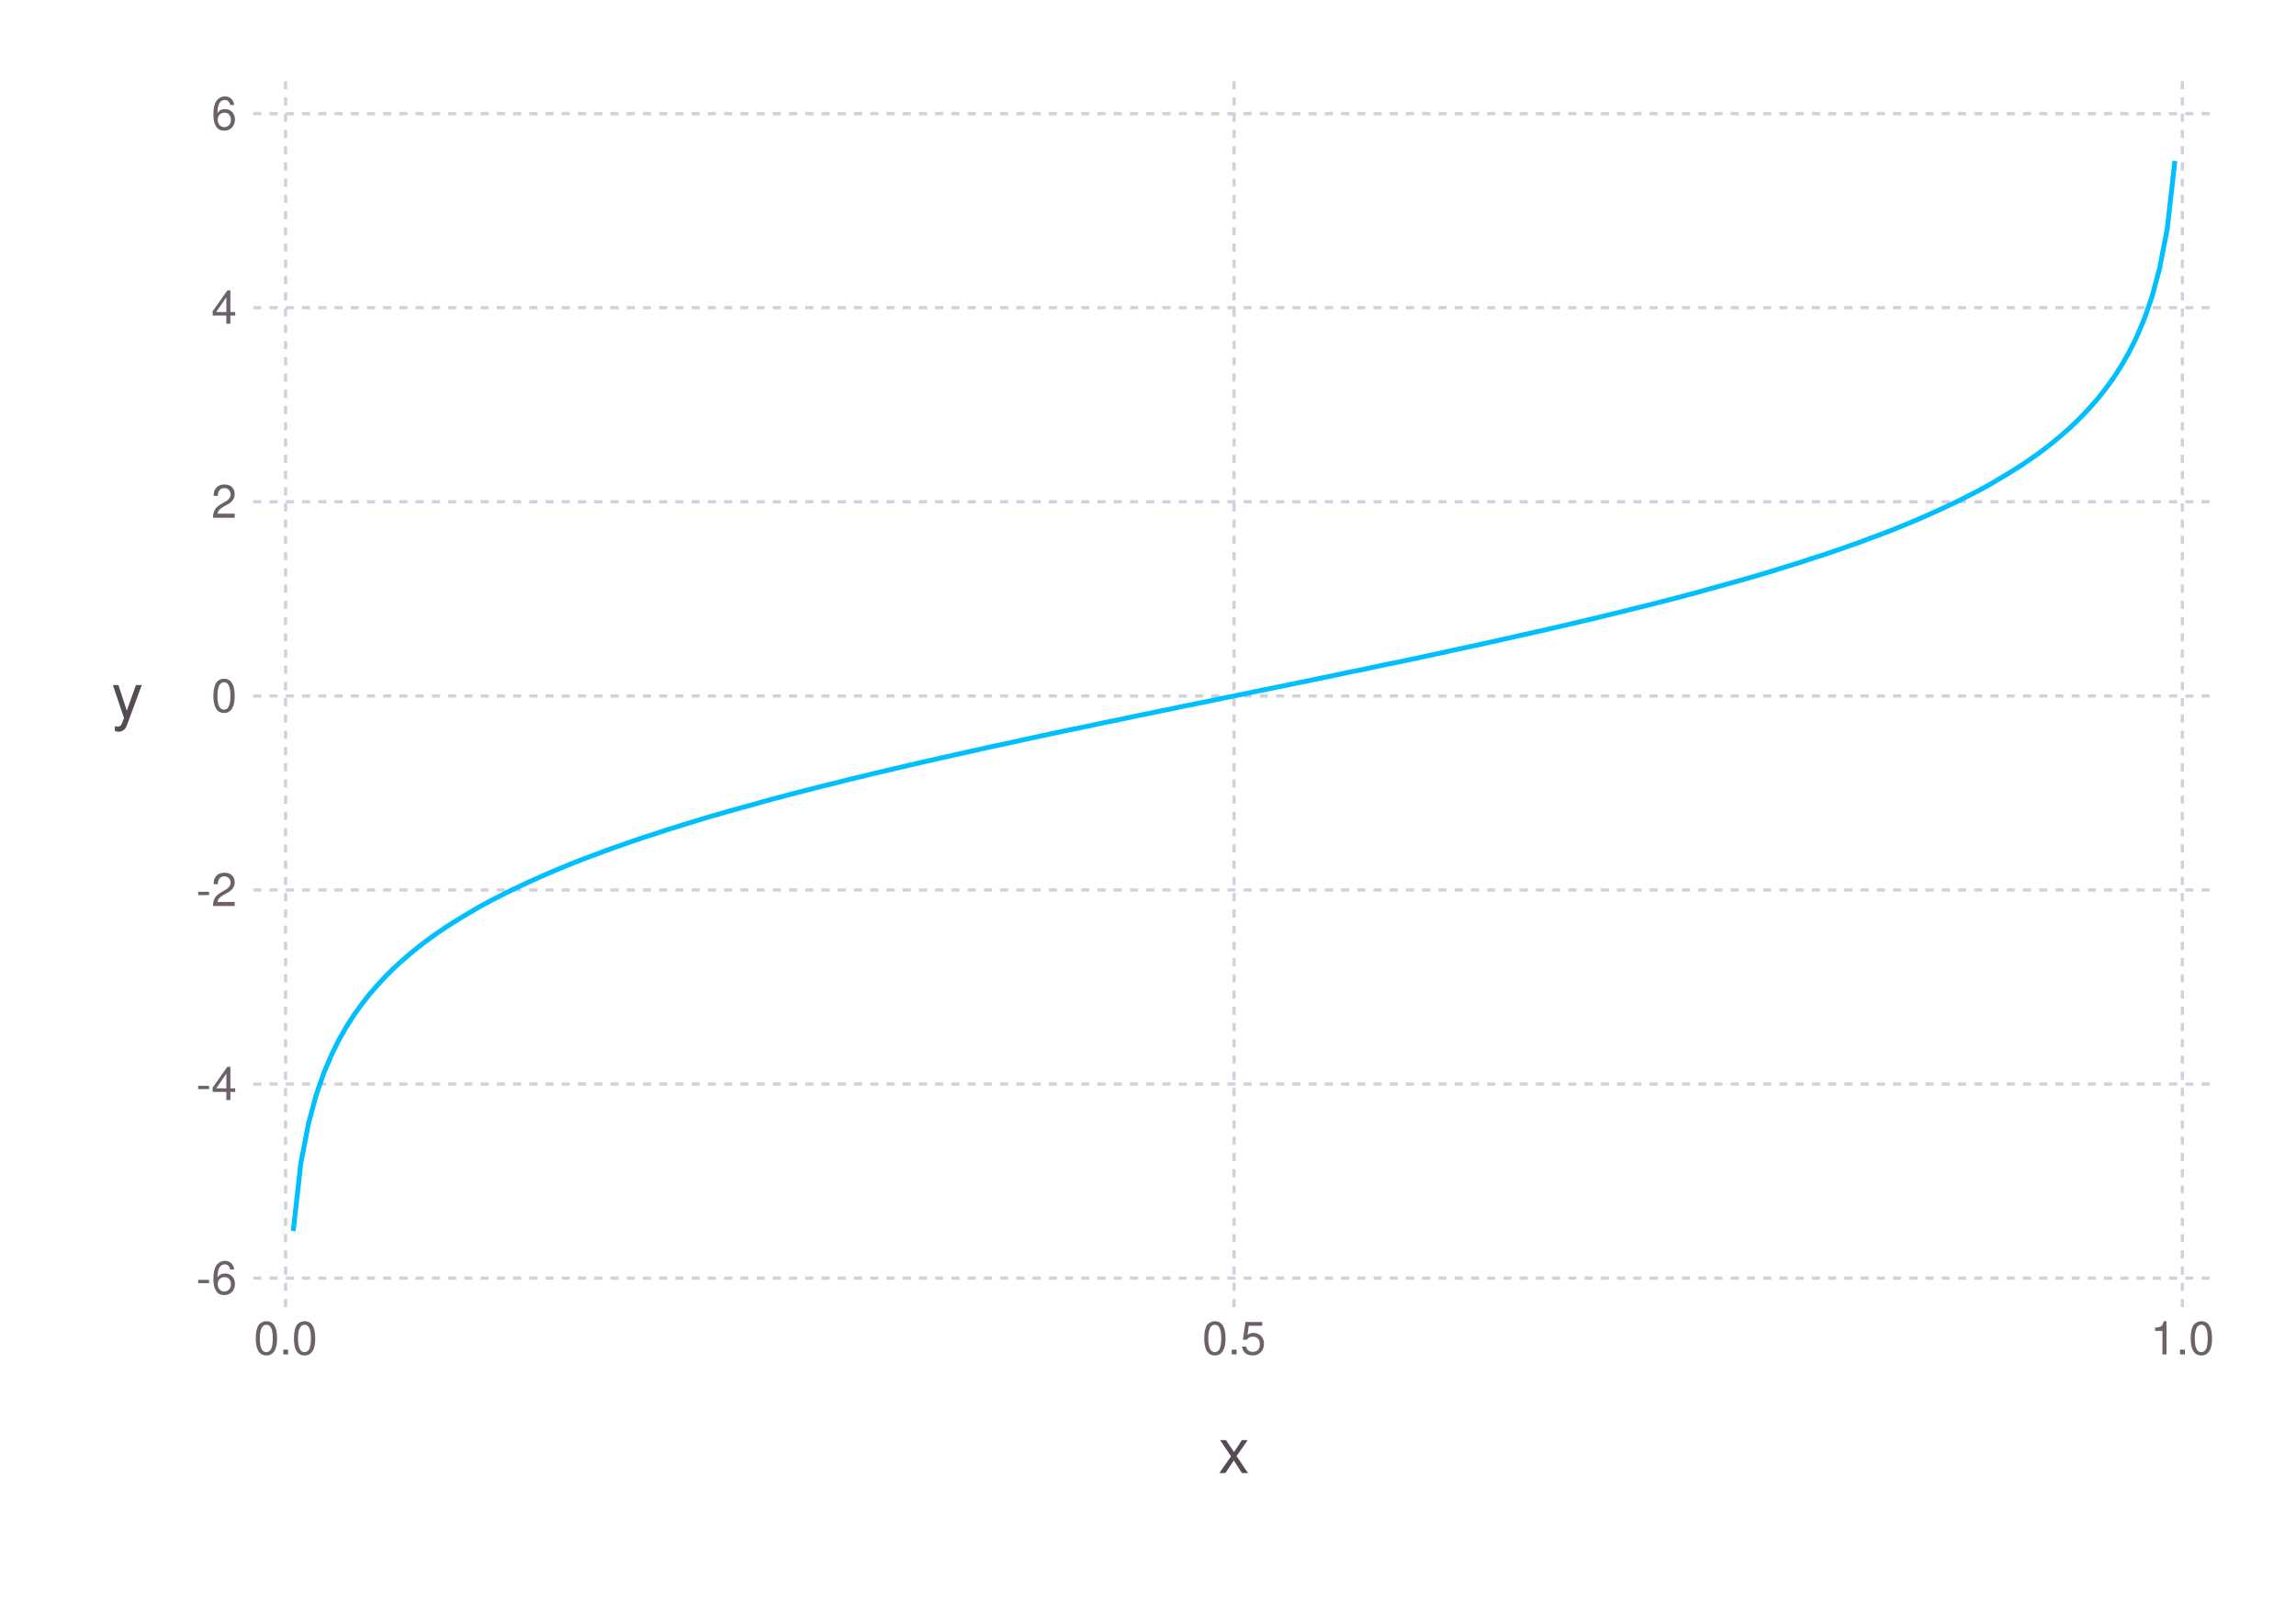
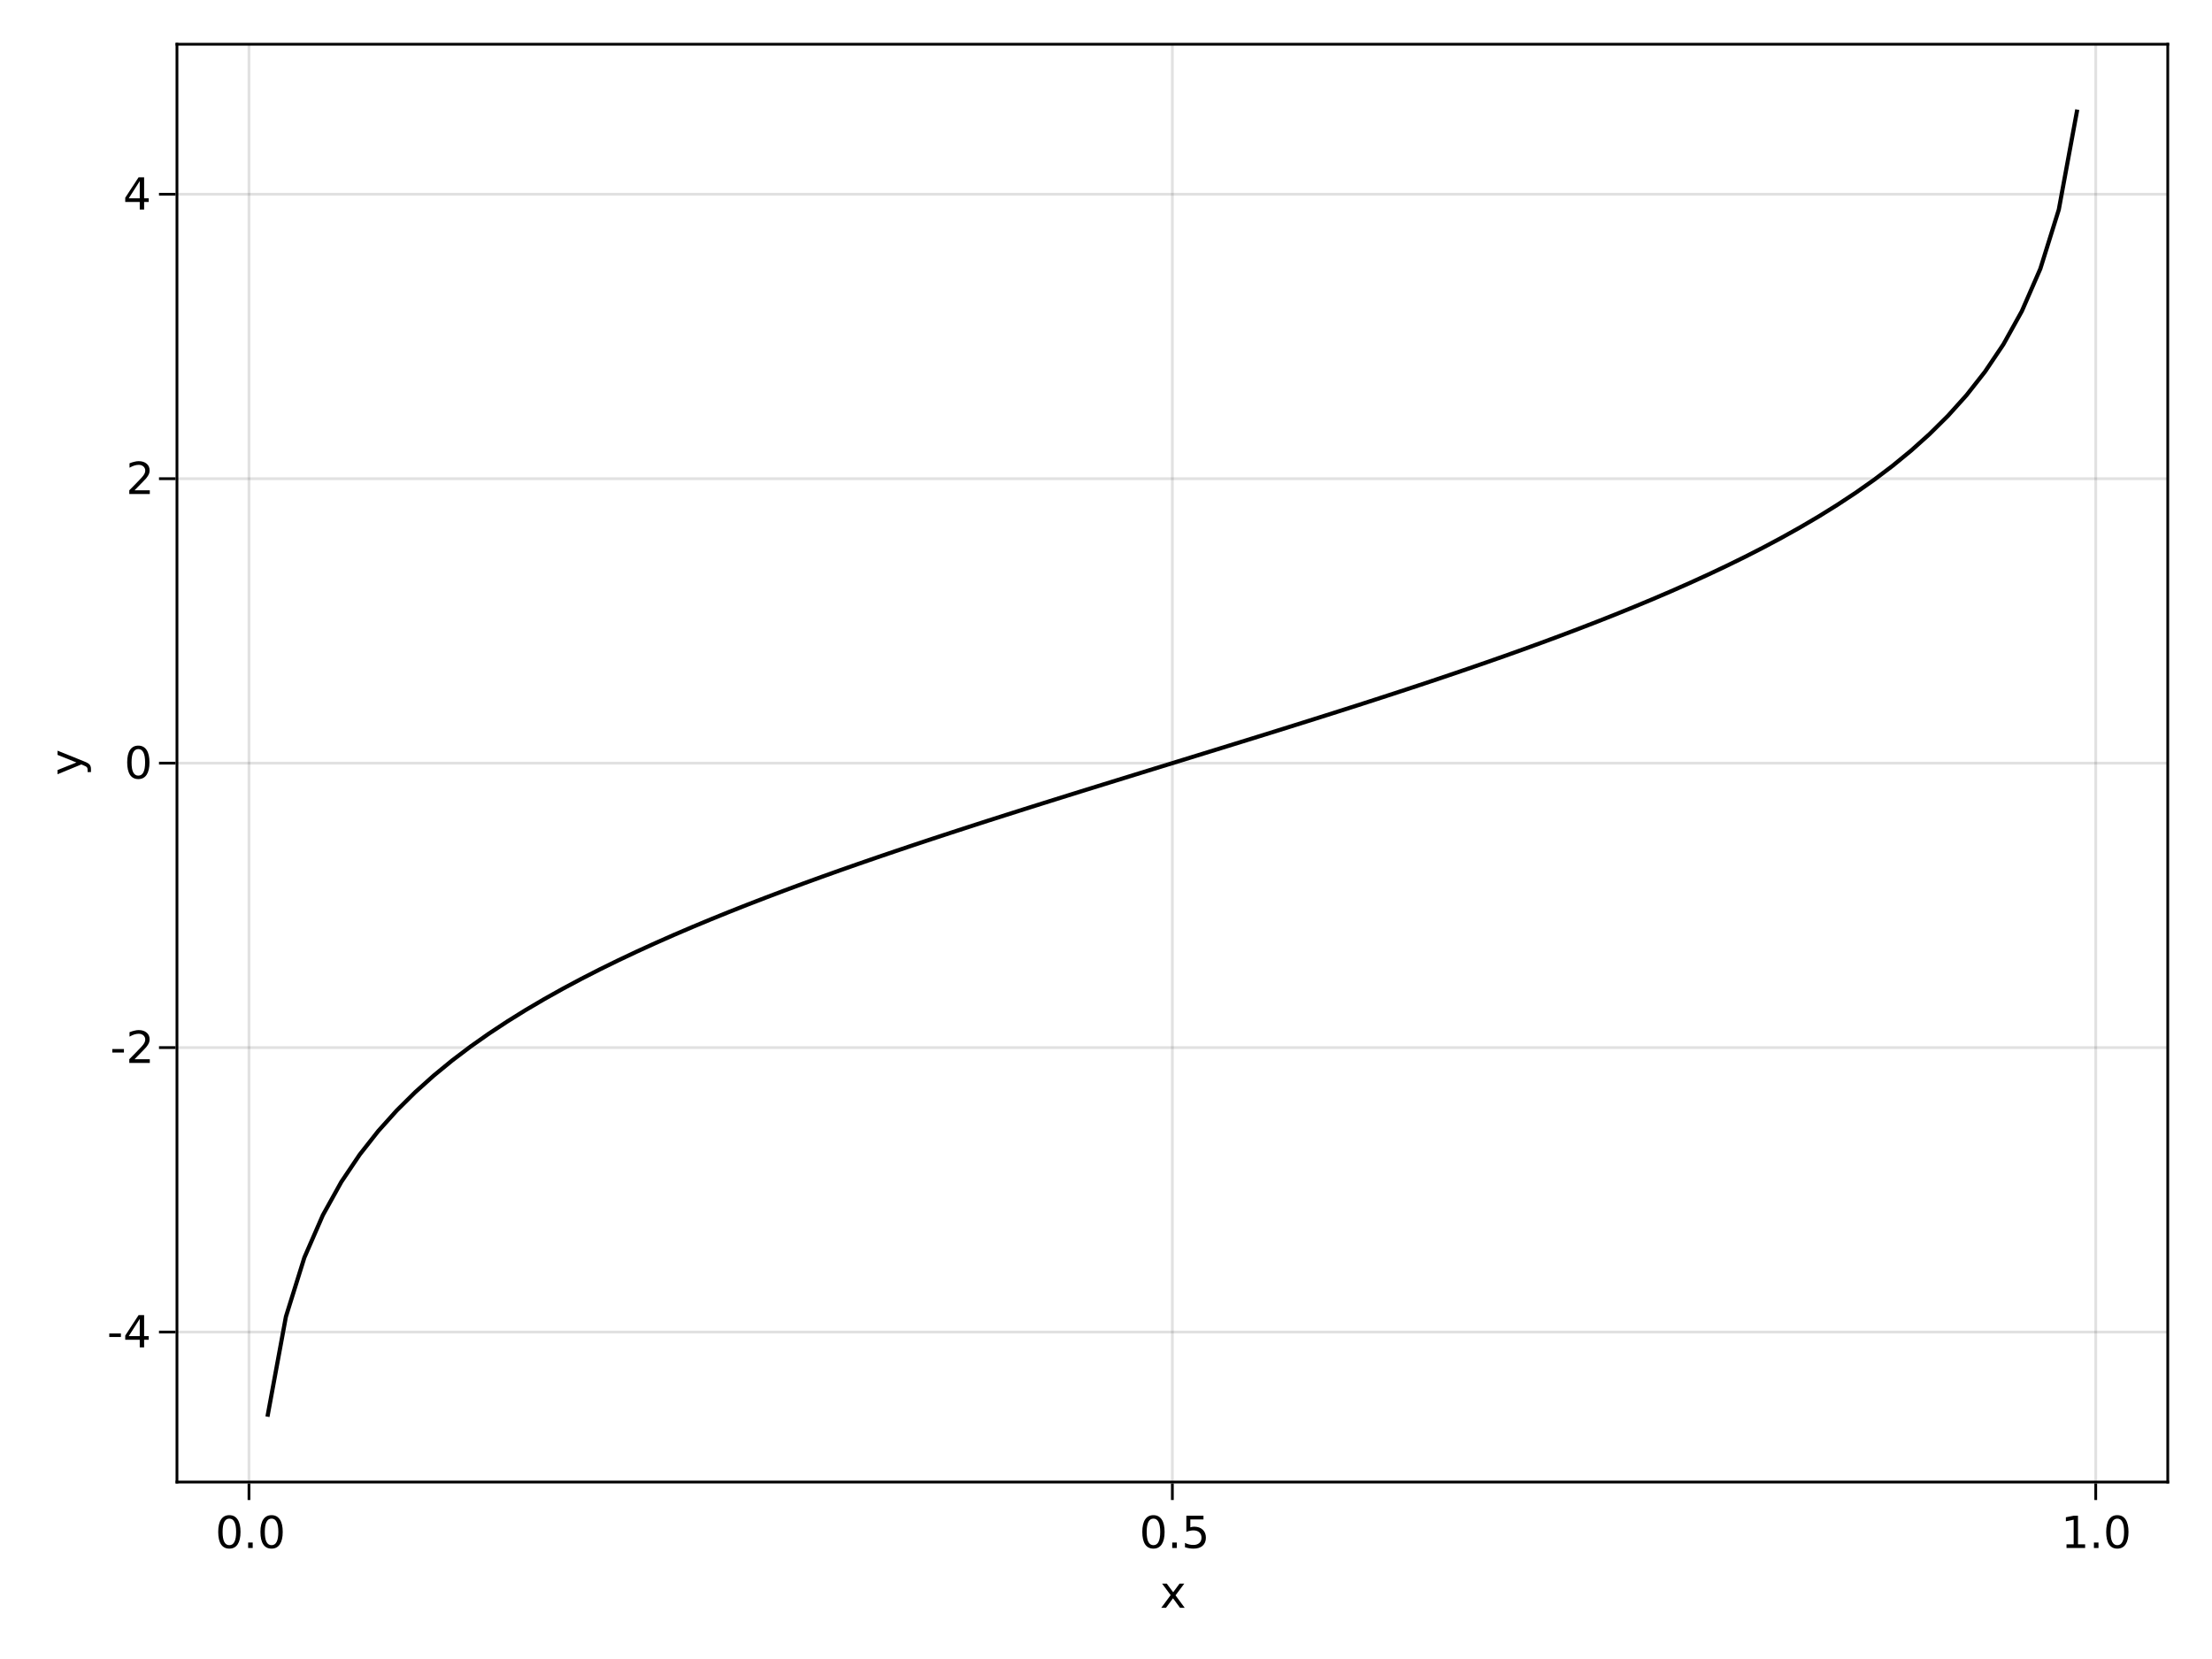
- <svg xmlns="http://www.w3.org/2000/svg" version="1.2" width="141.42mm" height="100mm" viewBox="0 0 141.42 100" stroke="none" fill="#000000" stroke-width="0.3" font-size="3.88">
+ <svg xmlns="http://www.w3.org/2000/svg" xmlns:xlink="http://www.w3.org/1999/xlink" width="600pt" height="450pt" viewBox="0 0 600 450" version="1.1">
  <defs>
-     <marker id="arrow" markerWidth="15" markerHeight="7" refX="5" refY="3.5" orient="auto" markerUnits="strokeWidth">
-       <path d="M0,0 L15,3.5 L0,7 z" stroke="context-stroke" fill="context-stroke" />
-     </marker>
+     <g>
+       <symbol overflow="visible" id="QOTz/NpH0-0">
+         <path style="stroke:none;" d="M 0.594 2.125 L 0.594 -8.469 L 6.594 -8.469 L 6.594 2.125 Z M 1.266 1.453 L 5.938 1.453 L 5.938 -7.781 L 1.266 -7.781 Z M 1.266 1.453 " />
+       </symbol>
+       <symbol overflow="visible" id="QOTz/NpH0-1">
+         <path style="stroke:none;" d="M 3.812 -7.969 C 3.207 -7.969 2.75 -7.664 2.438 -7.062 C 2.133 -6.469 1.984 -5.566 1.984 -4.359 C 1.984 -3.16 2.133 -2.258 2.438 -1.656 C 2.75 -1.062 3.207 -0.766 3.812 -0.766 C 4.426 -0.766 4.883 -1.062 5.188 -1.656 C 5.5 -2.258 5.656 -3.16 5.656 -4.359 C 5.656 -5.566 5.5 -6.469 5.188 -7.062 C 4.883 -7.664 4.426 -7.969 3.812 -7.969 Z M 3.812 -8.906 C 4.789 -8.906 5.539 -8.516 6.062 -7.734 C 6.582 -6.961 6.844 -5.836 6.844 -4.359 C 6.844 -2.891 6.582 -1.766 6.062 -0.984 C 5.539 -0.211 4.789 0.172 3.812 0.172 C 2.832 0.172 2.082 -0.211 1.562 -0.984 C 1.051 -1.766 0.797 -2.891 0.797 -4.359 C 0.797 -5.836 1.051 -6.961 1.562 -7.734 C 2.082 -8.516 2.832 -8.906 3.812 -8.906 Z M 3.812 -8.906 " />
+       </symbol>
+       <symbol overflow="visible" id="QOTz/NpH0-2">
+         <path style="stroke:none;" d="M 1.281 -1.484 L 2.516 -1.484 L 2.516 0 L 1.281 0 Z M 1.281 -1.484 " />
+       </symbol>
+       <symbol overflow="visible" id="QOTz/NpH0-3">
+         <path style="stroke:none;" d="M 4.531 -7.719 L 1.547 -3.047 L 4.531 -3.047 Z M 4.219 -8.75 L 5.719 -8.75 L 5.719 -3.047 L 6.969 -3.047 L 6.969 -2.062 L 5.719 -2.062 L 5.719 0 L 4.531 0 L 4.531 -2.062 L 0.594 -2.062 L 0.594 -3.203 Z M 4.219 -8.75 " />
+       </symbol>
+       <symbol overflow="visible" id="QOTz/NpH0-4">
+         <path style="stroke:none;" d="M 0.594 -3.766 L 3.75 -3.766 L 3.75 -2.812 L 0.594 -2.812 Z M 0.594 -3.766 " />
+       </symbol>
+       <symbol overflow="visible" id="QOTz/NpH0-5">
+         <path style="stroke:none;" d="M 2.297 -1 L 6.438 -1 L 6.438 0 L 0.875 0 L 0.875 -1 C 1.32 -1.457 1.93 -2.078 2.703 -2.859 C 3.484 -3.648 3.973 -4.16 4.172 -4.391 C 4.555 -4.805 4.82 -5.16 4.969 -5.453 C 5.125 -5.754 5.203 -6.047 5.203 -6.328 C 5.203 -6.797 5.035 -7.176 4.703 -7.469 C 4.379 -7.758 3.957 -7.906 3.438 -7.906 C 3.062 -7.906 2.664 -7.844 2.25 -7.719 C 1.844 -7.594 1.406 -7.395 0.938 -7.125 L 0.938 -8.328 C 1.414 -8.516 1.859 -8.656 2.266 -8.75 C 2.68 -8.852 3.062 -8.906 3.406 -8.906 C 4.312 -8.906 5.035 -8.676 5.578 -8.219 C 6.117 -7.77 6.391 -7.164 6.391 -6.406 C 6.391 -6.051 6.32 -5.711 6.188 -5.391 C 6.051 -5.066 5.805 -4.688 5.453 -4.25 C 5.348 -4.133 5.035 -3.805 4.516 -3.266 C 3.992 -2.723 3.254 -1.969 2.297 -1 Z M 2.297 -1 " />
+       </symbol>
+       <symbol overflow="visible" id="QOTz/NpH1-0">
+         <path style="stroke:none;" d="M 0.594 2.125 L 0.594 -8.469 L 6.594 -8.469 L 6.594 2.125 Z M 1.266 1.453 L 5.938 1.453 L 5.938 -7.781 L 1.266 -7.781 Z M 1.266 1.453 " />
+       </symbol>
+       <symbol overflow="visible" id="QOTz/NpH1-1">
+         <path style="stroke:none;" d="M 3.812 -7.969 C 3.207 -7.969 2.75 -7.664 2.438 -7.062 C 2.133 -6.469 1.984 -5.566 1.984 -4.359 C 1.984 -3.16 2.133 -2.258 2.438 -1.656 C 2.75 -1.062 3.207 -0.766 3.812 -0.766 C 4.426 -0.766 4.883 -1.062 5.188 -1.656 C 5.5 -2.258 5.656 -3.16 5.656 -4.359 C 5.656 -5.566 5.5 -6.469 5.188 -7.062 C 4.883 -7.664 4.426 -7.969 3.812 -7.969 Z M 3.812 -8.906 C 4.789 -8.906 5.539 -8.516 6.062 -7.734 C 6.582 -6.961 6.844 -5.836 6.844 -4.359 C 6.844 -2.891 6.582 -1.766 6.062 -0.984 C 5.539 -0.211 4.789 0.172 3.812 0.172 C 2.832 0.172 2.082 -0.211 1.562 -0.984 C 1.051 -1.766 0.797 -2.891 0.797 -4.359 C 0.797 -5.836 1.051 -6.961 1.562 -7.734 C 2.082 -8.516 2.832 -8.906 3.812 -8.906 Z M 3.812 -8.906 " />
+       </symbol>
+       <symbol overflow="visible" id="QOTz/NpH2-0">
+         <path style="stroke:none;" d="M 0.594 2.125 L 0.594 -8.469 L 6.594 -8.469 L 6.594 2.125 Z M 1.266 1.453 L 5.938 1.453 L 5.938 -7.781 L 1.266 -7.781 Z M 1.266 1.453 " />
+       </symbol>
+       <symbol overflow="visible" id="QOTz/NpH2-1">
+         <path style="stroke:none;" d="M 1.281 -1.484 L 2.516 -1.484 L 2.516 0 L 1.281 0 Z M 1.281 -1.484 " />
+       </symbol>
+       <symbol overflow="visible" id="QOTz/NpH3-0">
+         <path style="stroke:none;" d="M 0.594 2.125 L 0.594 -8.469 L 6.594 -8.469 L 6.594 2.125 Z M 1.266 1.453 L 5.938 1.453 L 5.938 -7.781 L 1.266 -7.781 Z M 1.266 1.453 " />
+       </symbol>
+       <symbol overflow="visible" id="QOTz/NpH3-1">
+         <path style="stroke:none;" d="M 1.297 -8.75 L 5.938 -8.75 L 5.938 -7.75 L 2.375 -7.75 L 2.375 -5.609 C 2.551 -5.672 2.723 -5.711 2.891 -5.734 C 3.066 -5.766 3.238 -5.781 3.406 -5.781 C 4.383 -5.781 5.16 -5.508 5.734 -4.969 C 6.305 -4.438 6.594 -3.719 6.594 -2.812 C 6.594 -1.863 6.297 -1.129 5.703 -0.609 C 5.117 -0.086 4.297 0.172 3.234 0.172 C 2.859 0.172 2.477 0.141 2.094 0.078 C 1.719 0.016 1.328 -0.078 0.922 -0.203 L 0.922 -1.391 C 1.273 -1.203 1.641 -1.062 2.016 -0.969 C 2.391 -0.875 2.785 -0.828 3.203 -0.828 C 3.879 -0.828 4.414 -1.004 4.812 -1.359 C 5.207 -1.711 5.406 -2.195 5.406 -2.812 C 5.406 -3.414 5.207 -3.895 4.812 -4.25 C 4.414 -4.602 3.879 -4.781 3.203 -4.781 C 2.891 -4.781 2.57 -4.742 2.25 -4.672 C 1.938 -4.609 1.617 -4.504 1.297 -4.359 Z M 1.297 -8.75 " />
+       </symbol>
+       <symbol overflow="visible" id="QOTz/NpH3-2">
+         <path style="stroke:none;" d="M 6.594 -6.562 L 4.219 -3.375 L 6.703 0 L 5.438 0 L 3.531 -2.578 L 1.625 0 L 0.344 0 L 2.891 -3.438 L 0.562 -6.562 L 1.828 -6.562 L 3.578 -4.219 L 5.312 -6.562 Z M 6.594 -6.562 " />
+       </symbol>
+       <symbol overflow="visible" id="QOTz/NpH4-0">
+         <path style="stroke:none;" d="M 0.594 2.125 L 0.594 -8.469 L 6.594 -8.469 L 6.594 2.125 Z M 1.266 1.453 L 5.938 1.453 L 5.938 -7.781 L 1.266 -7.781 Z M 1.266 1.453 " />
+       </symbol>
+       <symbol overflow="visible" id="QOTz/NpH4-1">
+         <path style="stroke:none;" d="M 1.484 -1 L 3.422 -1 L 3.422 -7.672 L 1.312 -7.25 L 1.312 -8.328 L 3.406 -8.75 L 4.594 -8.75 L 4.594 -1 L 6.531 -1 L 6.531 0 L 1.484 0 Z M 1.484 -1 " />
+       </symbol>
+       <symbol overflow="visible" id="QOTz/NpH5-0">
+         <path style="stroke:none;" d="M 0.594 2.125 L 0.594 -8.469 L 6.594 -8.469 L 6.594 2.125 Z M 1.266 1.453 L 5.938 1.453 L 5.938 -7.781 L 1.266 -7.781 Z M 1.266 1.453 " />
+       </symbol>
+       <symbol overflow="visible" id="QOTz/NpH5-1">
+         <path style="stroke:none;" d="M 1.281 -1.484 L 2.516 -1.484 L 2.516 0 L 1.281 0 Z M 1.281 -1.484 " />
+       </symbol>
+       <symbol overflow="visible" id="QOTz/NpH6-0">
+         <path style="stroke:none;" d="M 0.594 2.125 L 0.594 -8.469 L 6.594 -8.469 L 6.594 2.125 Z M 1.266 1.453 L 5.938 1.453 L 5.938 -7.781 L 1.266 -7.781 Z M 1.266 1.453 " />
+       </symbol>
+       <symbol overflow="visible" id="QOTz/NpH6-1">
+         <path style="stroke:none;" d="M 0.594 -3.766 L 3.75 -3.766 L 3.75 -2.812 L 0.594 -2.812 Z M 0.594 -3.766 " />
+       </symbol>
+       <symbol overflow="visible" id="QOTz/NpH7-0">
+         <path style="stroke:none;" d="M 0.594 2.125 L 0.594 -8.469 L 6.594 -8.469 L 6.594 2.125 Z M 1.266 1.453 L 5.938 1.453 L 5.938 -7.781 L 1.266 -7.781 Z M 1.266 1.453 " />
+       </symbol>
+       <symbol overflow="visible" id="QOTz/NpH7-1">
+         <path style="stroke:none;" d="M 2.297 -1 L 6.438 -1 L 6.438 0 L 0.875 0 L 0.875 -1 C 1.32 -1.457 1.93 -2.078 2.703 -2.859 C 3.484 -3.648 3.973 -4.16 4.172 -4.391 C 4.555 -4.805 4.82 -5.16 4.969 -5.453 C 5.125 -5.754 5.203 -6.047 5.203 -6.328 C 5.203 -6.797 5.035 -7.176 4.703 -7.469 C 4.379 -7.758 3.957 -7.906 3.438 -7.906 C 3.062 -7.906 2.664 -7.844 2.25 -7.719 C 1.844 -7.594 1.406 -7.395 0.938 -7.125 L 0.938 -8.328 C 1.414 -8.516 1.859 -8.656 2.266 -8.75 C 2.68 -8.852 3.062 -8.906 3.406 -8.906 C 4.312 -8.906 5.035 -8.676 5.578 -8.219 C 6.117 -7.77 6.391 -7.164 6.391 -6.406 C 6.391 -6.051 6.32 -5.711 6.188 -5.391 C 6.051 -5.066 5.805 -4.688 5.453 -4.25 C 5.348 -4.133 5.035 -3.805 4.516 -3.266 C 3.992 -2.723 3.254 -1.969 2.297 -1 Z M 2.297 -1 " />
+       </symbol>
+       <symbol overflow="visible" id="QOTz/NpH8-0">
+         <path style="stroke:none;" d="M 0.594 2.125 L 0.594 -8.469 L 6.594 -8.469 L 6.594 2.125 Z M 1.266 1.453 L 5.938 1.453 L 5.938 -7.781 L 1.266 -7.781 Z M 1.266 1.453 " />
+       </symbol>
+       <symbol overflow="visible" id="QOTz/NpH8-1">
+         <path style="stroke:none;" d="M 4.531 -7.719 L 1.547 -3.047 L 4.531 -3.047 Z M 4.219 -8.75 L 5.719 -8.75 L 5.719 -3.047 L 6.969 -3.047 L 6.969 -2.062 L 5.719 -2.062 L 5.719 0 L 4.531 0 L 4.531 -2.062 L 0.594 -2.062 L 0.594 -3.203 Z M 4.219 -8.75 " />
+       </symbol>
+       <symbol overflow="visible" id="QOTz/NpH9-0">
+         <path style="stroke:none;" d="M 2.125 -0.594 L -8.469 -0.594 L -8.469 -6.594 L 2.125 -6.594 Z M 1.453 -1.266 L 1.453 -5.938 L -7.781 -5.938 L -7.781 -1.266 Z M 1.453 -1.266 " />
+       </symbol>
+       <symbol overflow="visible" id="QOTz/NpH9-1">
+         <path style="stroke:none;" d="M 0.609 -3.859 C 1.391 -3.555 1.898 -3.258 2.141 -2.969 C 2.379 -2.676 2.5 -2.289 2.5 -1.812 L 2.5 -0.953 L 1.594 -0.953 L 1.594 -1.578 C 1.594 -1.879 1.52 -2.109 1.375 -2.266 C 1.238 -2.43 0.91 -2.613 0.391 -2.812 L -0.109 -3.016 L -6.562 -0.359 L -6.562 -1.5 L -1.438 -3.547 L -6.562 -5.609 L -6.562 -6.75 Z M 0.609 -3.859 " />
+       </symbol>
+     </g>
  </defs>
-   <g class="plotroot xscalable yscalable" id="img-85124929-1">
-     <g font-size="3.88" font-family="'PT Sans','Helvetica Neue','Helvetica',sans-serif" fill="#564A55" stroke="#000000" stroke-opacity="0.000" id="img-85124929-2">
-       <g transform="translate(76.01,88.39)">
-         <g class="primitive">
-           <text text-anchor="middle" dy="0.6em">x</text>
-         </g>
-       </g>
+   <g id="surface1">
+     <rect x="0" y="0" width="600" height="450" style="fill:rgb(100%,100%,100%);fill-opacity:1;stroke:none;" />
+     <path style=" stroke:none;fill-rule:nonzero;fill:rgb(100%,100%,100%);fill-opacity:1;" d="M 48 402 L 588 402 L 588 12 L 48 12 Z M 48 402 " />
+     <path style="fill:none;stroke-width:1;stroke-linecap:butt;stroke-linejoin:miter;stroke:rgb(0%,0%,0%);stroke-opacity:0.12;stroke-miterlimit:10;" d="M 90.047 536 L 90.047 16 " transform="matrix(0.75,0,0,0.75,0,0)" />
+     <path style="fill:none;stroke-width:1;stroke-linecap:butt;stroke-linejoin:miter;stroke:rgb(0%,0%,0%);stroke-opacity:0.12;stroke-miterlimit:10;" d="M 424 536 L 424 16 " transform="matrix(0.75,0,0,0.75,0,0)" />
+     <path style="fill:none;stroke-width:1;stroke-linecap:butt;stroke-linejoin:miter;stroke:rgb(0%,0%,0%);stroke-opacity:0.12;stroke-miterlimit:10;" d="M 757.953 536 L 757.953 16 " transform="matrix(0.75,0,0,0.75,0,0)" />
+     <path style="fill:none;stroke-width:1;stroke-linecap:butt;stroke-linejoin:miter;stroke:rgb(0%,0%,0%);stroke-opacity:0.12;stroke-miterlimit:10;" d="M 64 481.75 L 784 481.75 " transform="matrix(0.75,0,0,0.75,0,0)" />
+     <path style="fill:none;stroke-width:1;stroke-linecap:butt;stroke-linejoin:miter;stroke:rgb(0%,0%,0%);stroke-opacity:0.12;stroke-miterlimit:10;" d="M 64 378.875 L 784 378.875 " transform="matrix(0.75,0,0,0.75,0,0)" />
+     <path style="fill:none;stroke-width:1;stroke-linecap:butt;stroke-linejoin:miter;stroke:rgb(0%,0%,0%);stroke-opacity:0.12;stroke-miterlimit:10;" d="M 64 276 L 784 276 " transform="matrix(0.75,0,0,0.75,0,0)" />
+     <path style="fill:none;stroke-width:1;stroke-linecap:butt;stroke-linejoin:miter;stroke:rgb(0%,0%,0%);stroke-opacity:0.12;stroke-miterlimit:10;" d="M 64 173.125 L 784 173.125 " transform="matrix(0.75,0,0,0.75,0,0)" />
+     <path style="fill:none;stroke-width:1;stroke-linecap:butt;stroke-linejoin:miter;stroke:rgb(0%,0%,0%);stroke-opacity:0.12;stroke-miterlimit:10;" d="M 64 70.25 L 784 70.25 " transform="matrix(0.75,0,0,0.75,0,0)" />
+     <g style="fill:rgb(0%,0%,0%);fill-opacity:1;">
+       <use xlink:href="#QOTz/NpH0-1" x="58.395" y="419.891" />
    </g>
-     <g class="guide xlabels" font-size="2.82" font-family="'PT Sans Caption','Helvetica Neue','Helvetica',sans-serif" fill="#6C606B" id="img-85124929-3">
-       <g transform="translate(17.59,81.72)">
-         <g class="primitive">
-           <text text-anchor="middle" dy="0.6em">0.0</text>
-         </g>
-       </g>
-       <g transform="translate(76.01,81.72)">
-         <g class="primitive">
-           <text text-anchor="middle" dy="0.6em">0.5</text>
-         </g>
-       </g>
-       <g transform="translate(134.42,81.72)">
-         <g class="primitive">
-           <text text-anchor="middle" dy="0.6em">1.0</text>
-         </g>
-       </g>
+     <g style="fill:rgb(0%,0%,0%);fill-opacity:1;">
+       <use xlink:href="#QOTz/NpH0-2" x="66.027" y="419.891" />
    </g>
-     <g clip-path="url(#img-85124929-4)">
-       <g id="img-85124929-5">
-         <g pointer-events="visible" stroke-width="0.3" fill="#000000" fill-opacity="0.000" stroke="#000000" stroke-opacity="0.000" class="guide background" id="img-85124929-6">
-           <g transform="translate(76.01,42.86)" id="img-85124929-7">
-             <path d="M-60.41,-37.86 L60.41,-37.86 60.41,37.86 -60.41,37.86  z" class="primitive" />
-           </g>
-         </g>
-         <g class="guide ygridlines xfixed" stroke-dasharray="0.5,0.5" stroke-width="0.2" stroke="#D0D0E0" id="img-85124929-8">
-           <g transform="translate(76.01,78.71)" id="img-85124929-9">
-             <path fill="none" d="M-60.41,0 L60.41,0 " class="primitive" />
-           </g>
-           <g transform="translate(76.01,66.76)" id="img-85124929-10">
-             <path fill="none" d="M-60.41,0 L60.41,0 " class="primitive" />
-           </g>
-           <g transform="translate(76.01,54.81)" id="img-85124929-11">
-             <path fill="none" d="M-60.41,0 L60.41,0 " class="primitive" />
-           </g>
-           <g transform="translate(76.01,42.86)" id="img-85124929-12">
-             <path fill="none" d="M-60.41,0 L60.41,0 " class="primitive" />
-           </g>
-           <g transform="translate(76.01,30.9)" id="img-85124929-13">
-             <path fill="none" d="M-60.41,0 L60.41,0 " class="primitive" />
-           </g>
-           <g transform="translate(76.01,18.95)" id="img-85124929-14">
-             <path fill="none" d="M-60.41,0 L60.41,0 " class="primitive" />
-           </g>
-           <g transform="translate(76.01,7)" id="img-85124929-15">
-             <path fill="none" d="M-60.41,0 L60.41,0 " class="primitive" />
-           </g>
-         </g>
-         <g class="guide xgridlines yfixed" stroke-dasharray="0.5,0.5" stroke-width="0.2" stroke="#D0D0E0" id="img-85124929-16">
-           <g transform="translate(17.59,42.86)" id="img-85124929-17">
-             <path fill="none" d="M0,-37.86 L0,37.86 " class="primitive" />
-           </g>
-           <g transform="translate(76.01,42.86)" id="img-85124929-18">
-             <path fill="none" d="M0,-37.86 L0,37.86 " class="primitive" />
-           </g>
-           <g transform="translate(134.42,42.86)" id="img-85124929-19">
-             <path fill="none" d="M0,-37.86 L0,37.86 " class="primitive" />
-           </g>
-         </g>
-         <g class="plotpanel" id="img-85124929-20">
-           <g stroke-width="0.3" fill="#000000" fill-opacity="0.000" class="geometry" id="img-85124929-21">
-             <g class="color_LCHab{Float32}(70.0f0,60.0f0,240.0f0)" stroke-dasharray="none" stroke="#00BFFF" id="img-85124929-22">
-               <g transform="translate(76.01,42.86)" id="img-85124929-23">
-                 <path fill="none" d="M-57.95,32.95 L-57.48,28.78 -57.01,26.34 -56.54,24.59 -56.07,23.23 -55.6,22.12 -55.13,21.17 -54.66,20.35 -54.19,19.62 -53.72,18.97 -53.25,18.37 -52.78,17.83 -52.31,17.32 -51.85,16.86 -51.38,16.42 -50.91,16.01 -50.44,15.62 -49.97,15.25 -49.5,14.9 -49.03,14.57 -48.56,14.25 -48.09,13.95 -47.62,13.66 -47.15,13.38 -46.68,13.1 -46.22,12.84 -45.75,12.59 -45.28,12.35 -44.81,12.11 -44.34,11.88 -43.87,11.66 -43.4,11.44 -42.93,11.23 -42.46,11.02 -41.99,10.82 -41.52,10.62 -41.05,10.43 -40.59,10.24 -40.12,10.06 -39.65,9.88 -39.18,9.71 -38.71,9.53 -38.24,9.36 -37.77,9.2 -37.3,9.03 -36.83,8.87 -36.36,8.71 -35.89,8.56 -35.42,8.41 -34.95,8.25 -34.49,8.11 -34.02,7.96 -33.55,7.82 -33.08,7.67 -32.61,7.53 -32.14,7.39 -31.67,7.26 -31.2,7.12 -30.73,6.99 -30.26,6.86 -29.79,6.73 -29.32,6.6 -28.86,6.47 -28.39,6.34 -27.92,6.22 -27.45,6.09 -26.98,5.97 -26.51,5.85 -26.04,5.73 -25.57,5.61 -25.1,5.49 -24.63,5.38 -24.16,5.26 -23.69,5.14 -23.23,5.03 -22.76,4.92 -22.29,4.8 -21.82,4.69 -21.35,4.58 -20.88,4.47 -20.41,4.36 -19.94,4.25 -19.47,4.14 -19,4.03 -18.53,3.93 -18.06,3.82 -17.59,3.72 -17.13,3.61 -16.66,3.51 -16.19,3.4 -15.72,3.3 -15.25,3.19 -14.78,3.09 -14.31,2.99 -13.84,2.89 -13.37,2.79 -12.9,2.68 -12.43,2.58 -11.96,2.48 -11.5,2.38 -11.03,2.28 -10.56,2.18 -10.09,2.08 -9.62,1.99 -9.15,1.89 -8.68,1.79 -8.21,1.69 -7.74,1.59 -7.27,1.5 -6.8,1.4 -6.33,1.3 -5.86,1.2 -5.4,1.11 -4.93,1.01 -4.46,0.91 -3.99,0.82 -3.52,0.72 -3.05,0.62 -2.58,0.53 -2.11,0.43 -1.64,0.34 -1.17,0.24 -0.7,0.14 -0.23,0.05 0.23,-0.05 0.7,-0.14 1.17,-0.24 1.64,-0.34 2.11,-0.43 2.58,-0.53 3.05,-0.62 3.52,-0.72 3.99,-0.82 4.46,-0.91 4.93,-1.01 5.4,-1.11 5.86,-1.2 6.33,-1.3 6.8,-1.4 7.27,-1.5 7.74,-1.59 8.21,-1.69 8.68,-1.79 9.15,-1.89 9.62,-1.99 10.09,-2.08 10.56,-2.18 11.03,-2.28 11.5,-2.38 11.96,-2.48 12.43,-2.58 12.9,-2.68 13.37,-2.79 13.84,-2.89 14.31,-2.99 14.78,-3.09 15.25,-3.19 15.72,-3.3 16.19,-3.4 16.66,-3.51 17.13,-3.61 17.59,-3.72 18.06,-3.82 18.53,-3.93 19,-4.03 19.47,-4.14 19.94,-4.25 20.41,-4.36 20.88,-4.47 21.35,-4.58 21.82,-4.69 22.29,-4.8 22.76,-4.92 23.23,-5.03 23.69,-5.14 24.16,-5.26 24.63,-5.38 25.1,-5.49 25.57,-5.61 26.04,-5.73 26.51,-5.85 26.98,-5.97 27.45,-6.09 27.92,-6.22 28.39,-6.34 28.86,-6.47 29.32,-6.6 29.79,-6.73 30.26,-6.86 30.73,-6.99 31.2,-7.12 31.67,-7.26 32.14,-7.39 32.61,-7.53 33.08,-7.67 33.55,-7.82 34.02,-7.96 34.49,-8.11 34.95,-8.25 35.42,-8.41 35.89,-8.56 36.36,-8.71 36.83,-8.87 37.3,-9.03 37.77,-9.2 38.24,-9.36 38.71,-9.53 39.18,-9.71 39.65,-9.88 40.12,-10.06 40.59,-10.24 41.05,-10.43 41.52,-10.62 41.99,-10.82 42.46,-11.02 42.93,-11.23 43.4,-11.44 43.87,-11.66 44.34,-11.88 44.81,-12.11 45.28,-12.35 45.75,-12.59 46.22,-12.84 46.68,-13.1 47.15,-13.38 47.62,-13.66 48.09,-13.95 48.56,-14.25 49.03,-14.57 49.5,-14.9 49.97,-15.25 50.44,-15.62 50.91,-16.01 51.38,-16.42 51.85,-16.86 52.31,-17.32 52.78,-17.83 53.25,-18.37 53.72,-18.97 54.19,-19.62 54.66,-20.35 55.13,-21.17 55.6,-22.12 56.07,-23.23 56.54,-24.59 57.01,-26.34 57.48,-28.78 57.95,-32.95 58.41,-Inf " class="primitive" />
-               </g>
-             </g>
-           </g>
-         </g>
-       </g>
+     <g style="fill:rgb(0%,0%,0%);fill-opacity:1;">
+       <use xlink:href="#QOTz/NpH0-1" x="69.844" y="419.891" />
    </g>
-     <g class="guide ylabels" font-size="2.82" font-family="'PT Sans Caption','Helvetica Neue','Helvetica',sans-serif" fill="#6C606B" id="img-85124929-24">
-       <g transform="translate(14.59,78.71)" id="img-85124929-25">
-         <g class="primitive">
-           <text text-anchor="end" dy="0.35em">-6</text>
-         </g>
-       </g>
-       <g transform="translate(14.59,66.76)" id="img-85124929-26">
-         <g class="primitive">
-           <text text-anchor="end" dy="0.35em">-4</text>
-         </g>
-       </g>
-       <g transform="translate(14.59,54.81)" id="img-85124929-27">
-         <g class="primitive">
-           <text text-anchor="end" dy="0.35em">-2</text>
-         </g>
-       </g>
-       <g transform="translate(14.59,42.86)" id="img-85124929-28">
-         <g class="primitive">
-           <text text-anchor="end" dy="0.35em">0</text>
-         </g>
-       </g>
-       <g transform="translate(14.59,30.9)" id="img-85124929-29">
-         <g class="primitive">
-           <text text-anchor="end" dy="0.35em">2</text>
-         </g>
-       </g>
-       <g transform="translate(14.59,18.95)" id="img-85124929-30">
-         <g class="primitive">
-           <text text-anchor="end" dy="0.35em">4</text>
-         </g>
-       </g>
-       <g transform="translate(14.59,7)" id="img-85124929-31">
-         <g class="primitive">
-           <text text-anchor="end" dy="0.35em">6</text>
-         </g>
-       </g>
+     <g style="fill:rgb(0%,0%,0%);fill-opacity:1;">
+       <use xlink:href="#QOTz/NpH1-1" x="309.051" y="419.891" />
    </g>
-     <g font-size="3.88" font-family="'PT Sans','Helvetica Neue','Helvetica',sans-serif" fill="#564A55" stroke="#000000" stroke-opacity="0.000" id="img-85124929-32">
-       <g transform="translate(8.81,42.86)" id="img-85124929-33">
-         <g class="primitive">
-           <text text-anchor="end" dy="0.35em">y</text>
-         </g>
-       </g>
+     <g style="fill:rgb(0%,0%,0%);fill-opacity:1;">
+       <use xlink:href="#QOTz/NpH2-1" x="316.684" y="419.891" />
    </g>
+     <g style="fill:rgb(0%,0%,0%);fill-opacity:1;">
+       <use xlink:href="#QOTz/NpH3-1" x="320.5" y="419.891" />
+     </g>
+     <g style="fill:rgb(0%,0%,0%);fill-opacity:1;">
+       <use xlink:href="#QOTz/NpH4-1" x="559.055" y="419.891" />
+     </g>
+     <g style="fill:rgb(0%,0%,0%);fill-opacity:1;">
+       <use xlink:href="#QOTz/NpH5-1" x="566.691" y="419.891" />
+     </g>
+     <g style="fill:rgb(0%,0%,0%);fill-opacity:1;">
+       <use xlink:href="#QOTz/NpH1-1" x="570.504" y="419.891" />
+     </g>
+     <g style="fill:rgb(0%,0%,0%);fill-opacity:1;">
+       <use xlink:href="#QOTz/NpH3-2" x="314.645" y="436.109" />
+     </g>
+     <g style="fill:rgb(0%,0%,0%);fill-opacity:1;">
+       <use xlink:href="#QOTz/NpH6-1" x="29.047" y="365.469" />
+     </g>
+     <g style="fill:rgb(0%,0%,0%);fill-opacity:1;">
+       <use xlink:href="#QOTz/NpH0-3" x="33.375" y="365.469" />
+     </g>
+     <g style="fill:rgb(0%,0%,0%);fill-opacity:1;">
+       <use xlink:href="#QOTz/NpH0-4" x="29.867" y="288.312" />
+     </g>
+     <g style="fill:rgb(0%,0%,0%);fill-opacity:1;">
+       <use xlink:href="#QOTz/NpH0-5" x="34.195" y="288.312" />
+     </g>
+     <g style="fill:rgb(0%,0%,0%);fill-opacity:1;">
+       <use xlink:href="#QOTz/NpH0-1" x="33.703" y="211.156" />
+     </g>
+     <g style="fill:rgb(0%,0%,0%);fill-opacity:1;">
+       <use xlink:href="#QOTz/NpH7-1" x="34.195" y="133.996" />
+     </g>
+     <g style="fill:rgb(0%,0%,0%);fill-opacity:1;">
+       <use xlink:href="#QOTz/NpH8-1" x="33.375" y="56.84" />
+     </g>
+     <g style="fill:rgb(0%,0%,0%);fill-opacity:1;">
+       <use xlink:href="#QOTz/NpH9-1" x="22.172" y="210.371" />
+     </g>
+     <path style="fill:none;stroke-width:1.5;stroke-linecap:butt;stroke-linejoin:miter;stroke:rgb(0%,0%,0%);stroke-opacity:1;stroke-miterlimit:10;" d="M 96.729 512.365 L 103.406 476.188 L 110.083 454.802 L 116.766 439.474 L 123.443 427.458 L 130.125 417.531 L 136.802 409.052 L 143.479 401.63 L 150.161 395.01 L 156.839 389.021 L 163.516 383.542 L 170.198 378.484 L 176.875 373.781 L 183.557 369.375 L 190.234 365.224 L 196.911 361.297 L 203.594 357.562 L 210.271 354 L 216.948 350.583 L 223.63 347.307 L 230.307 344.151 L 236.99 341.104 L 243.667 338.151 L 250.344 335.292 L 257.026 332.51 L 263.703 329.802 L 270.38 327.161 L 277.062 324.583 L 283.74 322.057 L 290.422 319.583 L 297.099 317.156 L 303.776 314.771 L 310.458 312.427 L 317.135 310.12 L 323.812 307.844 L 330.495 305.594 L 337.172 303.375 L 343.854 301.182 L 350.531 299.01 L 357.208 296.854 L 363.891 294.724 L 370.568 292.604 L 377.245 290.5 L 383.927 288.406 L 390.604 286.323 L 397.286 284.25 L 403.964 282.182 L 410.641 280.12 L 417.323 278.057 L 430.677 273.943 L 437.359 271.88 L 444.036 269.818 L 450.719 267.75 L 457.396 265.677 L 464.073 263.594 L 470.755 261.5 L 477.432 259.396 L 484.109 257.276 L 490.792 255.146 L 497.469 252.99 L 504.146 250.818 L 510.828 248.625 L 517.505 246.406 L 524.188 244.156 L 530.865 241.88 L 537.542 239.573 L 544.224 237.229 L 550.901 234.844 L 557.578 232.417 L 564.26 229.943 L 570.938 227.417 L 577.62 224.839 L 584.297 222.198 L 590.974 219.49 L 597.656 216.708 L 604.333 213.849 L 611.01 210.896 L 617.693 207.849 L 624.37 204.693 L 631.052 201.417 L 637.729 198 L 644.406 194.438 L 651.089 190.703 L 657.766 186.776 L 664.443 182.625 L 671.125 178.219 L 677.802 173.516 L 684.484 168.458 L 691.161 162.979 L 697.839 156.99 L 704.521 150.37 L 711.198 142.948 L 717.875 134.469 L 724.557 124.542 L 731.234 112.526 L 737.917 97.198 L 744.594 75.812 L 751.271 39.635 " transform="matrix(0.75,0,0,0.75,0,0)" />
+     <path style="fill:none;stroke-width:1;stroke-linecap:butt;stroke-linejoin:miter;stroke:rgb(0%,0%,0%);stroke-opacity:1;stroke-miterlimit:10;" d="M 90.047 536.5 L 90.047 542.5 " transform="matrix(0.75,0,0,0.75,0,0)" />
+     <path style="fill:none;stroke-width:1;stroke-linecap:butt;stroke-linejoin:miter;stroke:rgb(0%,0%,0%);stroke-opacity:1;stroke-miterlimit:10;" d="M 424 536.5 L 424 542.5 " transform="matrix(0.75,0,0,0.75,0,0)" />
+     <path style="fill:none;stroke-width:1;stroke-linecap:butt;stroke-linejoin:miter;stroke:rgb(0%,0%,0%);stroke-opacity:1;stroke-miterlimit:10;" d="M 757.953 536.5 L 757.953 542.5 " transform="matrix(0.75,0,0,0.75,0,0)" />
+     <path style="fill:none;stroke-width:1;stroke-linecap:butt;stroke-linejoin:miter;stroke:rgb(0%,0%,0%);stroke-opacity:1;stroke-miterlimit:10;" d="M 63.5 481.75 L 57.5 481.75 " transform="matrix(0.75,0,0,0.75,0,0)" />
+     <path style="fill:none;stroke-width:1;stroke-linecap:butt;stroke-linejoin:miter;stroke:rgb(0%,0%,0%);stroke-opacity:1;stroke-miterlimit:10;" d="M 63.5 378.875 L 57.5 378.875 " transform="matrix(0.75,0,0,0.75,0,0)" />
+     <path style="fill:none;stroke-width:1;stroke-linecap:butt;stroke-linejoin:miter;stroke:rgb(0%,0%,0%);stroke-opacity:1;stroke-miterlimit:10;" d="M 63.5 276 L 57.5 276 " transform="matrix(0.75,0,0,0.75,0,0)" />
+     <path style="fill:none;stroke-width:1;stroke-linecap:butt;stroke-linejoin:miter;stroke:rgb(0%,0%,0%);stroke-opacity:1;stroke-miterlimit:10;" d="M 63.5 173.125 L 57.5 173.125 " transform="matrix(0.75,0,0,0.75,0,0)" />
+     <path style="fill:none;stroke-width:1;stroke-linecap:butt;stroke-linejoin:miter;stroke:rgb(0%,0%,0%);stroke-opacity:1;stroke-miterlimit:10;" d="M 63.5 70.25 L 57.5 70.25 " transform="matrix(0.75,0,0,0.75,0,0)" />
+     <path style="fill:none;stroke-width:1;stroke-linecap:butt;stroke-linejoin:miter;stroke:rgb(0%,0%,0%);stroke-opacity:1;stroke-miterlimit:10;" d="M 63.5 536 L 784.5 536 " transform="matrix(0.75,0,0,0.75,0,0)" />
+     <path style="fill:none;stroke-width:1;stroke-linecap:butt;stroke-linejoin:miter;stroke:rgb(0%,0%,0%);stroke-opacity:1;stroke-miterlimit:10;" d="M 64 536.5 L 64 15.5 " transform="matrix(0.75,0,0,0.75,0,0)" />
+     <path style="fill:none;stroke-width:1;stroke-linecap:butt;stroke-linejoin:miter;stroke:rgb(0%,0%,0%);stroke-opacity:1;stroke-miterlimit:10;" d="M 63.5 16 L 784.5 16 " transform="matrix(0.75,0,0,0.75,0,0)" />
+     <path style="fill:none;stroke-width:1;stroke-linecap:butt;stroke-linejoin:miter;stroke:rgb(0%,0%,0%);stroke-opacity:1;stroke-miterlimit:10;" d="M 784 536.5 L 784 15.5 " transform="matrix(0.75,0,0,0.75,0,0)" />
  </g>
-   <defs>
-     <clipPath id="img-85124929-4">
-       <path d="M15.59,5 L136.42,5 136.42,80.72 15.59,80.72 " />
-     </clipPath>
-   </defs>
</svg>
